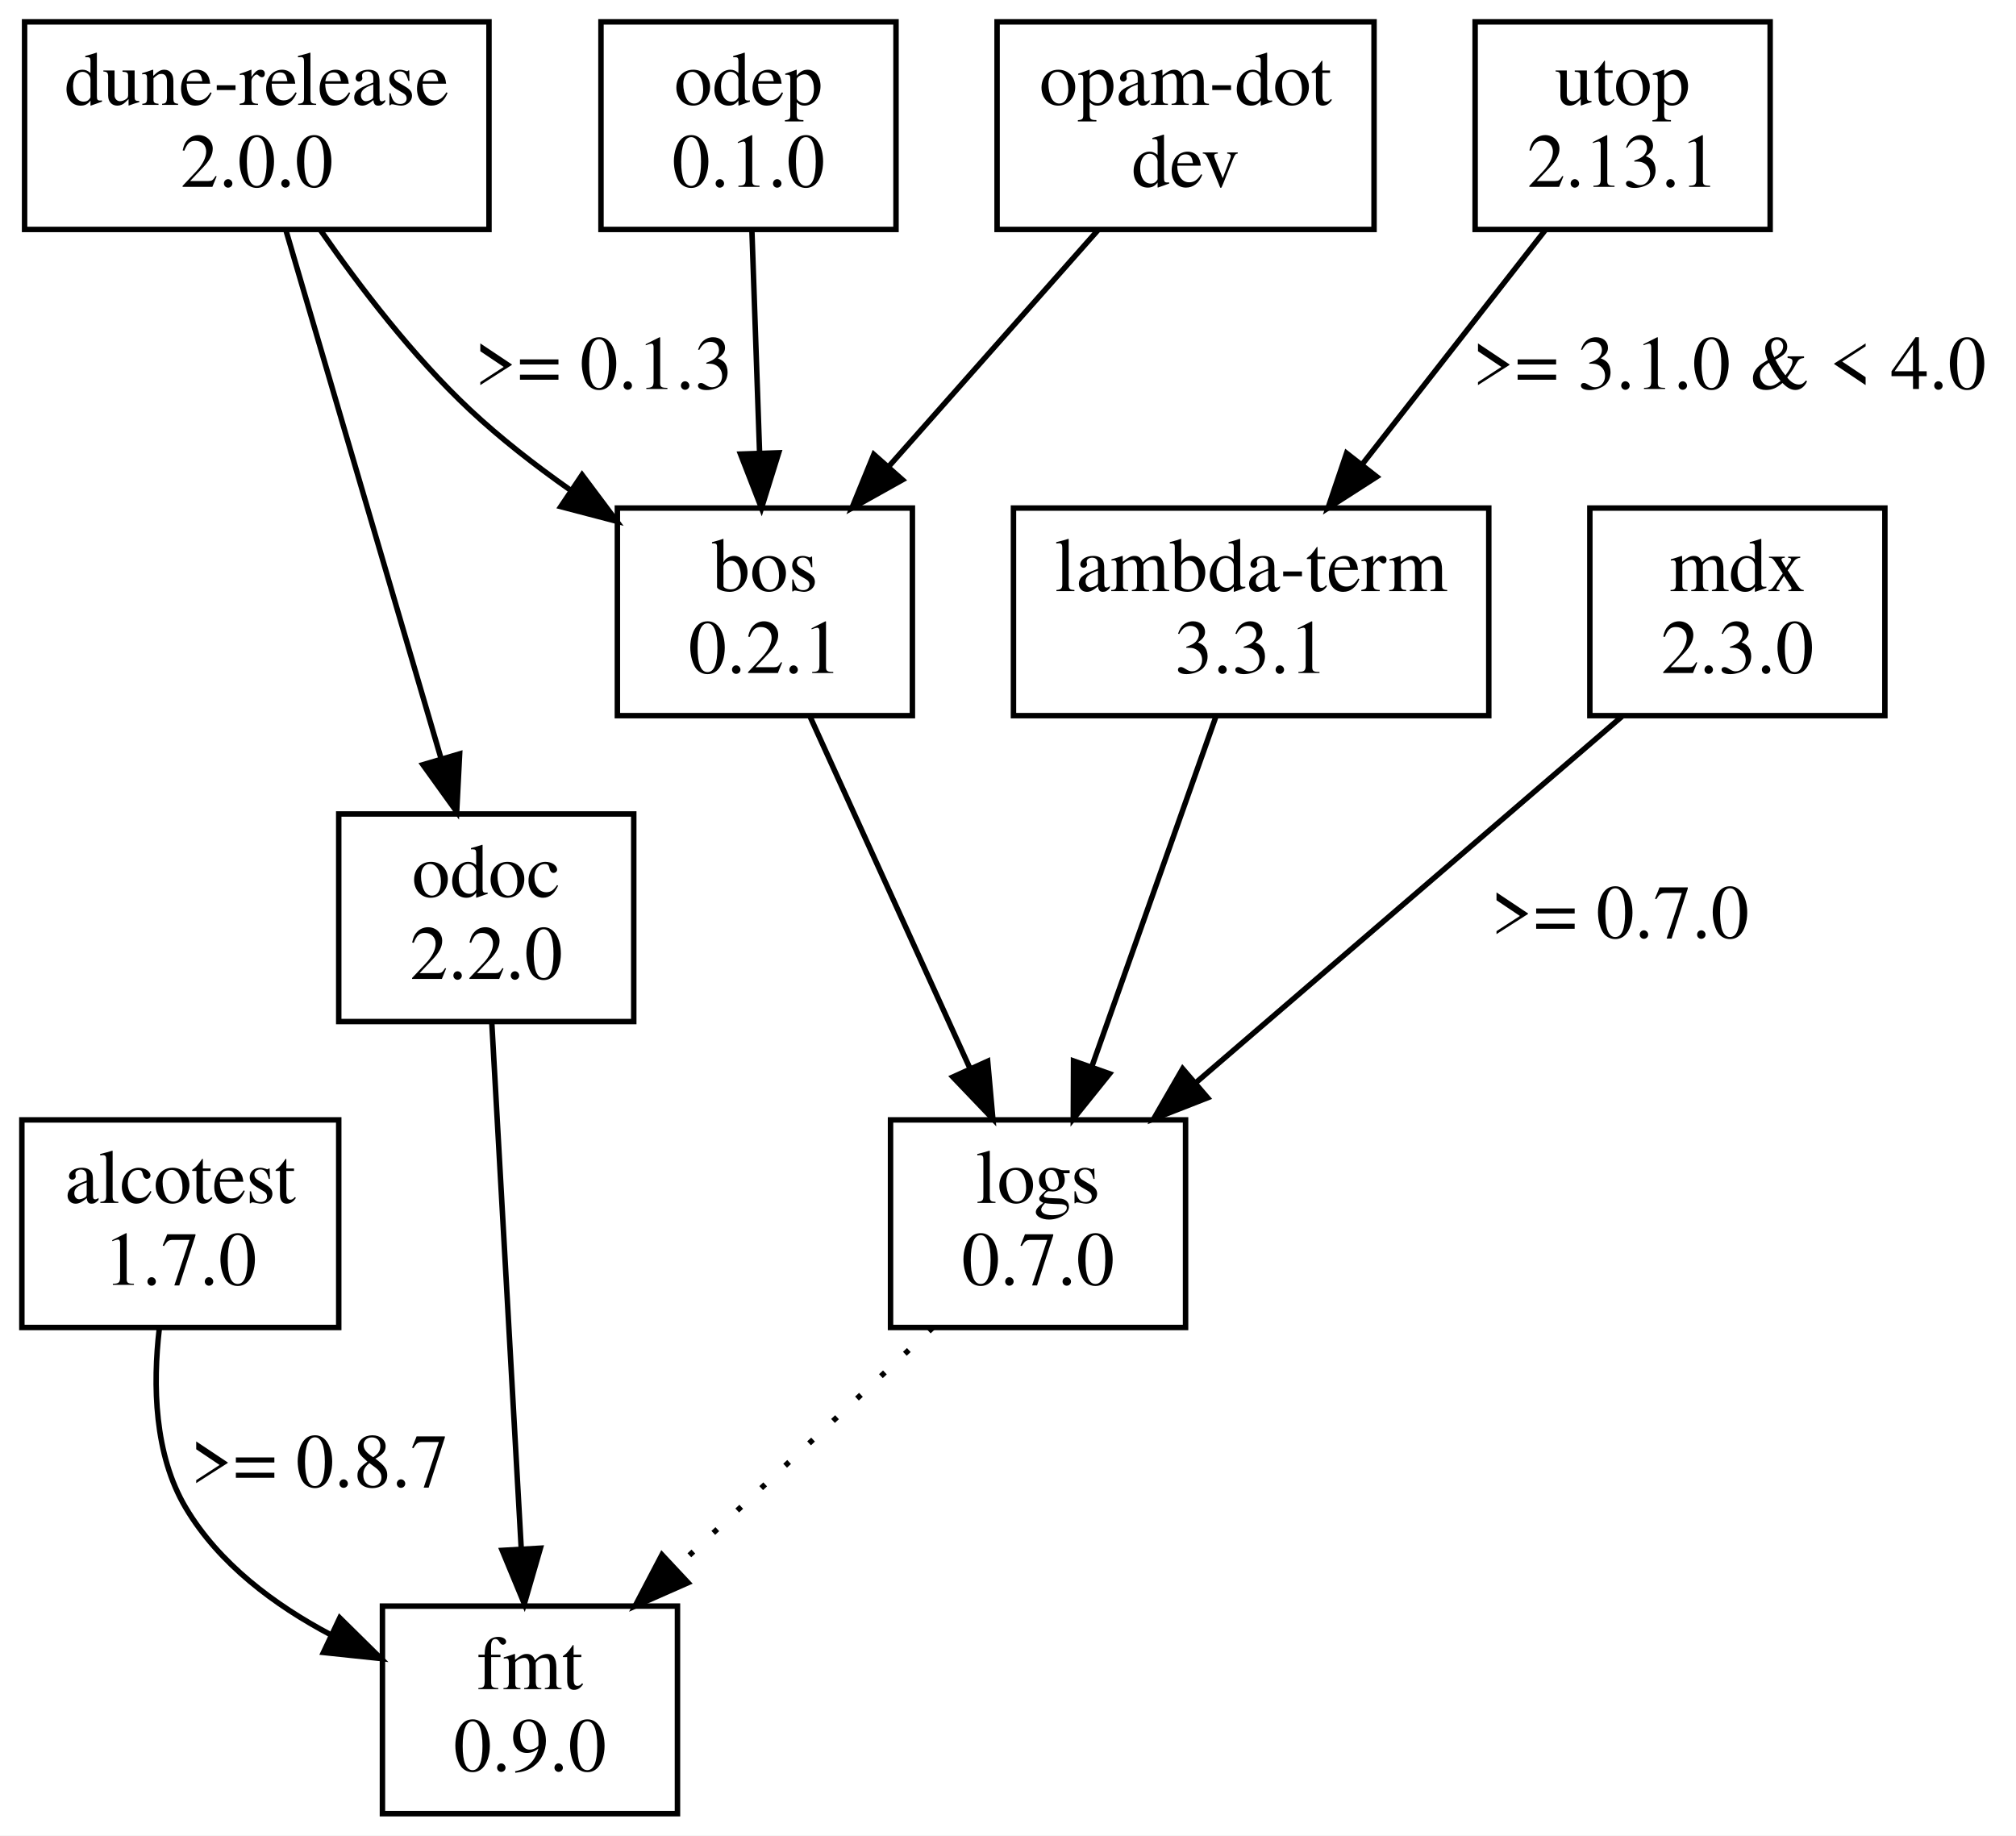
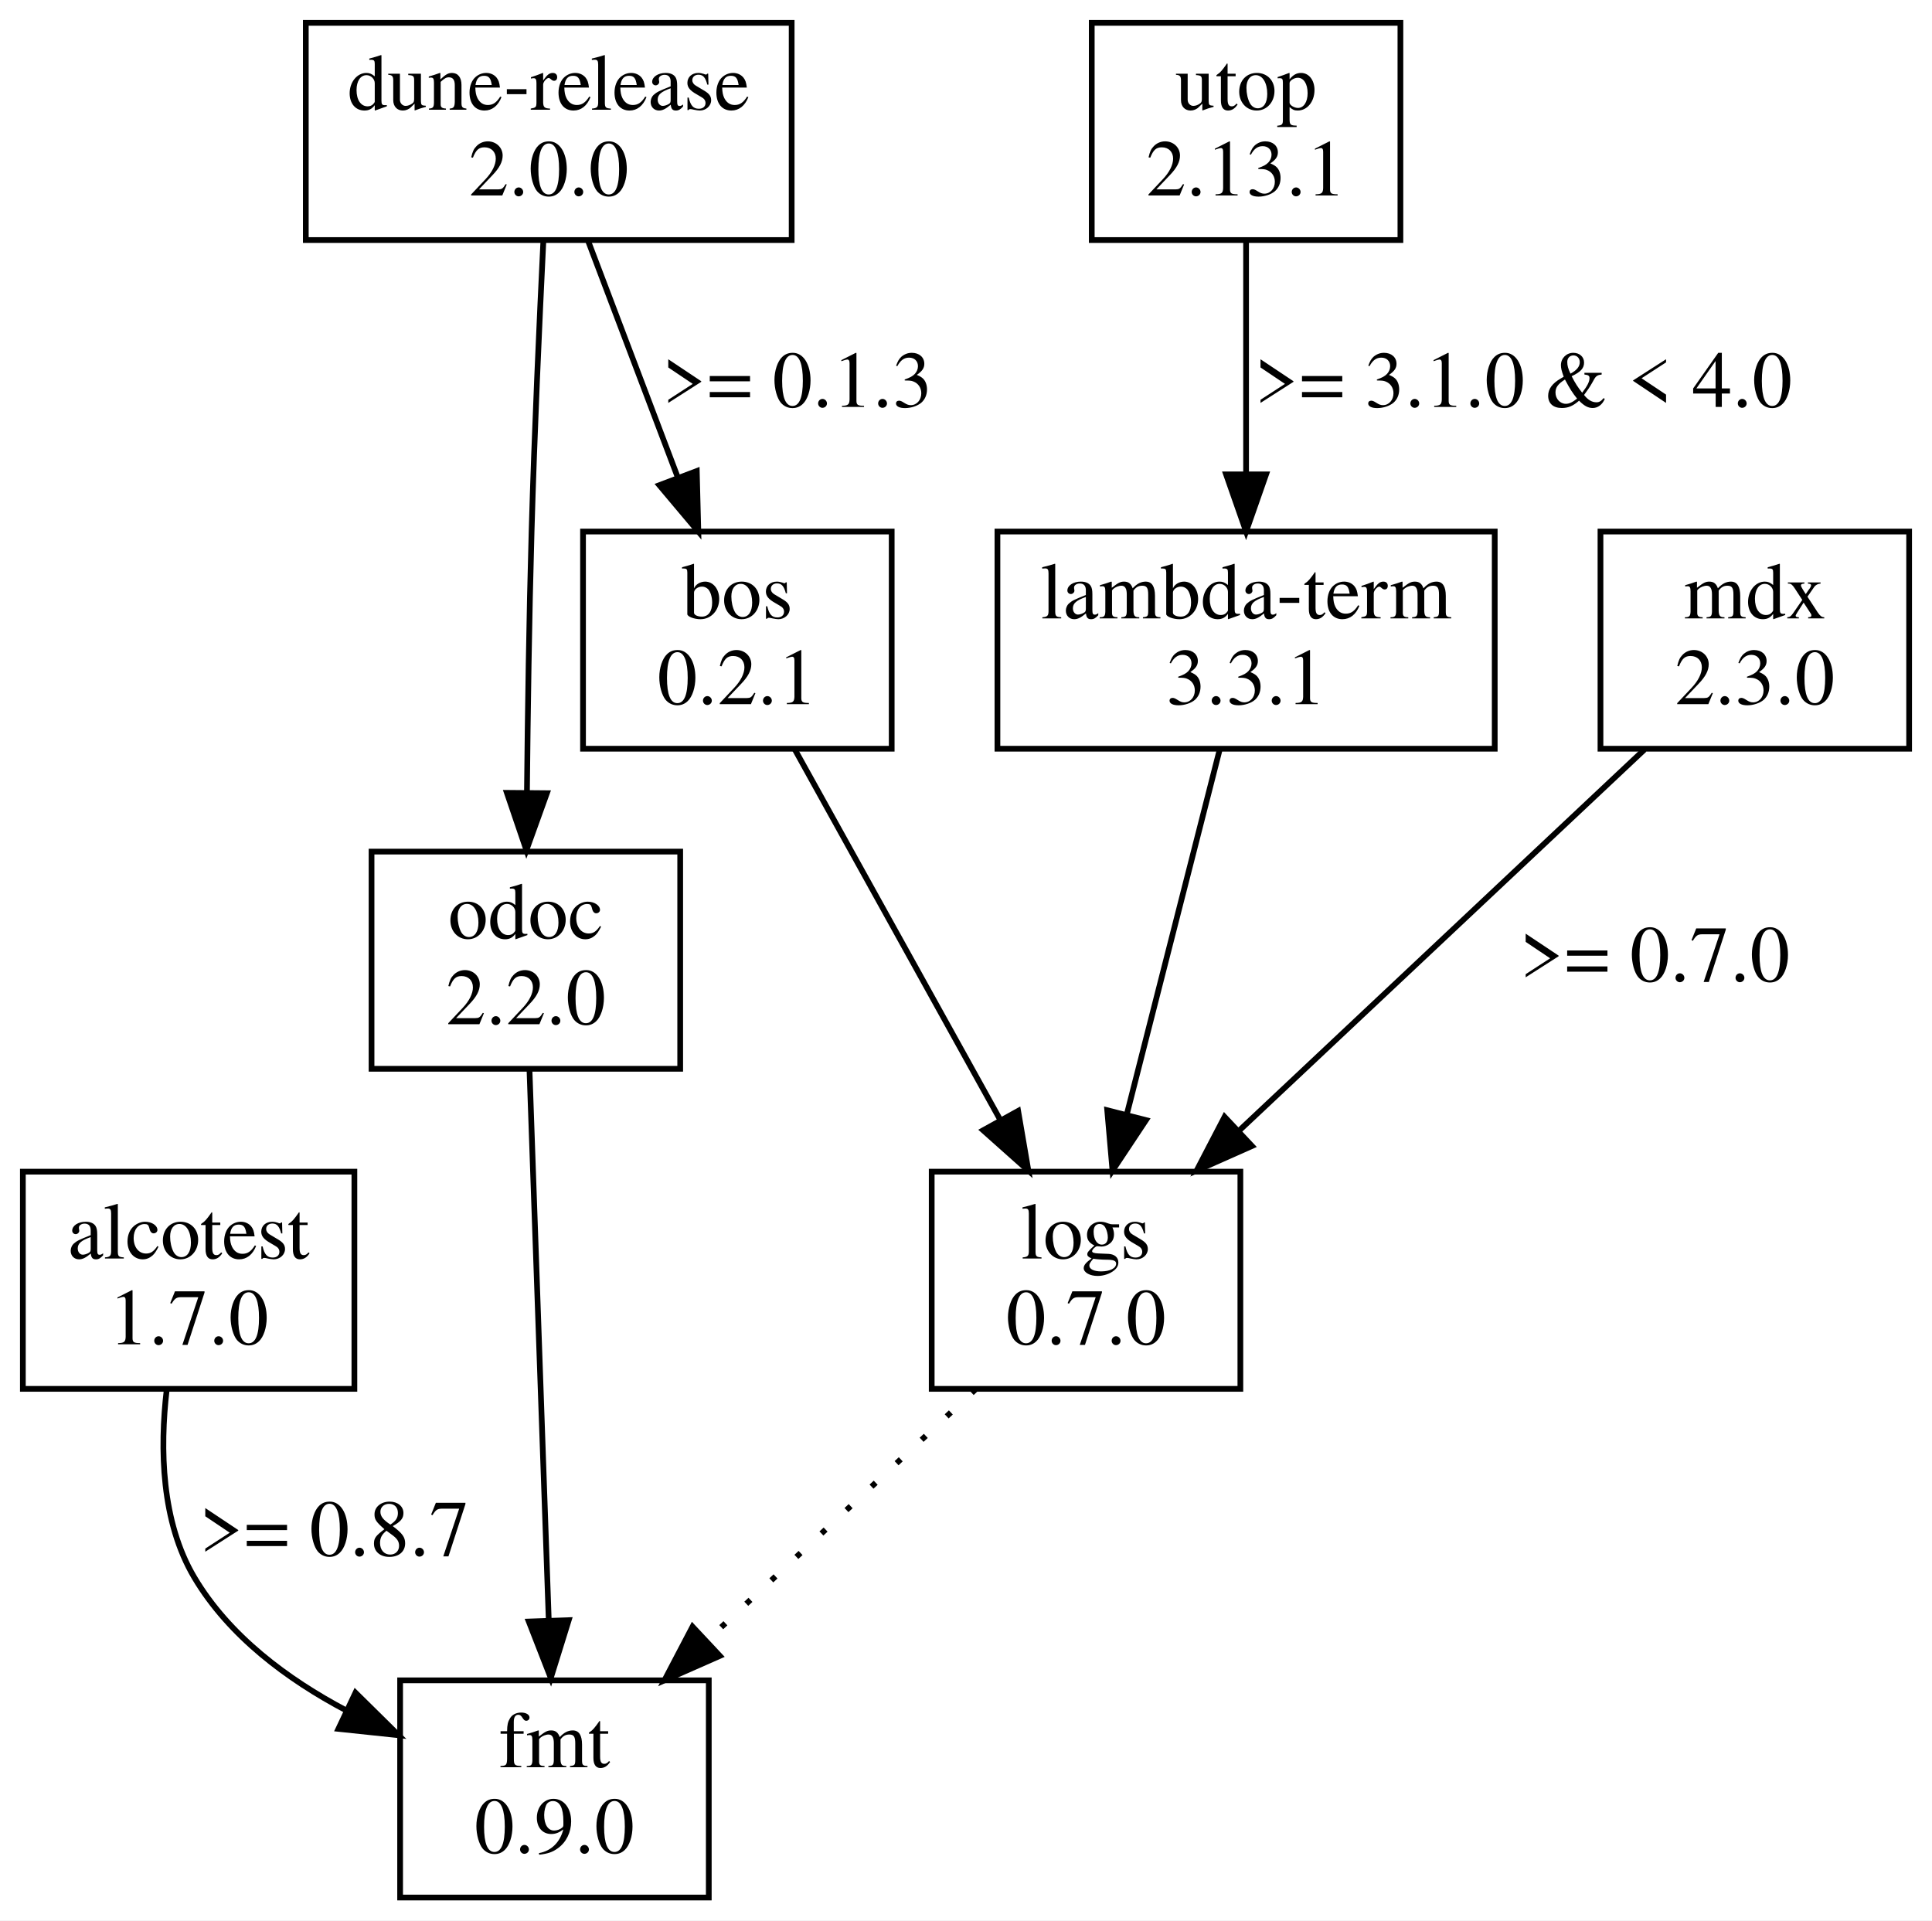
- <svg xmlns="http://www.w3.org/2000/svg" width="369pt" height="336pt" viewBox="0.00 0.00 369.00 336.00">
+ <svg xmlns="http://www.w3.org/2000/svg" width="338pt" height="336pt" viewBox="0.00 0.00 338.00 336.00">
  <g id="graph0" class="graph" transform="scale(1 1) rotate(0) translate(4 332)">
-     <polygon fill="white" stroke="transparent" points="-4,4 -4,-332 365,-332 365,4 -4,4" />
+     <polygon fill="white" stroke="transparent" points="-4,4 -4,-332 334,-332 334,4 -4,4" />
    <g id="node1" class="node">
      <polygon fill="none" stroke="black" points="58,-127 0,-127 0,-89 58,-89 58,-127" />
      <text text-anchor="middle" x="29" y="-111.8" font-family="Times,serif" font-size="14.00">alcotest</text>
      <text text-anchor="middle" x="29" y="-96.8" font-family="Times,serif" font-size="14.00">1.7.0</text>
    </g>
    <g id="node4" class="node">
      <polygon fill="none" stroke="black" points="120,-38 66,-38 66,0 120,0 120,-38" />
      <text text-anchor="middle" x="93" y="-22.8" font-family="Times,serif" font-size="14.00">fmt</text>
      <text text-anchor="middle" x="93" y="-7.8" font-family="Times,serif" font-size="14.00">0.9.0</text>
    </g>
    <g id="edge1" class="edge">
      <path fill="none" stroke="black" d="M25.16,-88.81C23.96,-78.5 24.21,-65.75 30,-56 36.07,-45.78 46.22,-38.2 56.62,-32.71" />
      <polygon fill="black" stroke="black" points="58.19,-35.84 65.73,-28.4 55.2,-29.51 58.19,-35.84" />
      <text text-anchor="middle" x="54.5" y="-59.8" font-family="Times,serif" font-size="14.00">&gt;= 0.8.7</text>
    </g>
    <g id="node2" class="node">
-       <polygon fill="none" stroke="black" points="163,-239 109,-239 109,-201 163,-201 163,-239" />
-       <text text-anchor="middle" x="136" y="-223.8" font-family="Times,serif" font-size="14.00">bos</text>
-       <text text-anchor="middle" x="136" y="-208.8" font-family="Times,serif" font-size="14.00">0.2.1</text>
+       <polygon fill="none" stroke="black" points="152,-239 98,-239 98,-201 152,-201 152,-239" />
+       <text text-anchor="middle" x="125" y="-223.8" font-family="Times,serif" font-size="14.00">bos</text>
+       <text text-anchor="middle" x="125" y="-208.8" font-family="Times,serif" font-size="14.00">0.2.1</text>
    </g>
    <g id="node6" class="node">
      <polygon fill="none" stroke="black" points="213,-127 159,-127 159,-89 213,-89 213,-127" />
      <text text-anchor="middle" x="186" y="-111.8" font-family="Times,serif" font-size="14.00">logs</text>
      <text text-anchor="middle" x="186" y="-96.8" font-family="Times,serif" font-size="14.00">0.7.0</text>
    </g>
    <g id="edge2" class="edge">
-       <path fill="none" stroke="black" d="M144.26,-200.84C152.22,-183.32 164.37,-156.58 173.52,-136.47" />
-       <polygon fill="black" stroke="black" points="176.78,-137.74 177.73,-127.19 170.41,-134.85 176.78,-137.74" />
+       <path fill="none" stroke="black" d="M135.07,-200.84C144.83,-183.24 159.75,-156.34 170.92,-136.19" />
+       <polygon fill="black" stroke="black" points="174.12,-137.63 175.91,-127.19 168,-134.24 174.12,-137.63" />
    </g>
    <g id="node3" class="node">
-       <polygon fill="none" stroke="black" points="85.5,-328 0.5,-328 0.5,-290 85.5,-290 85.5,-328" />
-       <text text-anchor="middle" x="43" y="-312.8" font-family="Times,serif" font-size="14.00">dune-release</text>
-       <text text-anchor="middle" x="43" y="-297.8" font-family="Times,serif" font-size="14.00">2.0.0</text>
+       <polygon fill="none" stroke="black" points="134.5,-328 49.5,-328 49.5,-290 134.5,-290 134.5,-328" />
+       <text text-anchor="middle" x="92" y="-312.8" font-family="Times,serif" font-size="14.00">dune-release</text>
+       <text text-anchor="middle" x="92" y="-297.8" font-family="Times,serif" font-size="14.00">2.0.0</text>
    </g>
    <g id="edge3" class="edge">
-       <path fill="none" stroke="black" d="M54.69,-289.82C61.84,-279.51 71.59,-266.76 82,-257 87.54,-251.81 93.9,-246.86 100.27,-242.38" />
-       <polygon fill="black" stroke="black" points="102.54,-245.07 108.89,-236.58 98.64,-239.26 102.54,-245.07" />
-       <text text-anchor="middle" x="106.5" y="-260.8" font-family="Times,serif" font-size="14.00">&gt;= 0.1.3</text>
+       <path fill="none" stroke="black" d="M98.84,-289.97C103.4,-277.96 109.47,-261.94 114.62,-248.36" />
+       <polygon fill="black" stroke="black" points="117.9,-249.59 118.17,-239 111.35,-247.11 117.9,-249.59" />
+       <text text-anchor="middle" x="135.5" y="-260.8" font-family="Times,serif" font-size="14.00">&gt;= 0.1.3</text>
    </g>
-     <g id="node9" class="node">
-       <polygon fill="none" stroke="black" points="112,-183 58,-183 58,-145 112,-145 112,-183" />
-       <text text-anchor="middle" x="85" y="-167.8" font-family="Times,serif" font-size="14.00">odoc</text>
-       <text text-anchor="middle" x="85" y="-152.8" font-family="Times,serif" font-size="14.00">2.2.0</text>
+     <g id="node8" class="node">
+       <polygon fill="none" stroke="black" points="115,-183 61,-183 61,-145 115,-145 115,-183" />
+       <text text-anchor="middle" x="88" y="-167.8" font-family="Times,serif" font-size="14.00">odoc</text>
+       <text text-anchor="middle" x="88" y="-152.8" font-family="Times,serif" font-size="14.00">2.2.0</text>
    </g>
    <g id="edge4" class="edge">
-       <path fill="none" stroke="black" d="M48.32,-289.89C55.48,-265.52 68.28,-221.94 76.7,-193.25" />
-       <polygon fill="black" stroke="black" points="80.13,-194 79.59,-183.42 73.41,-192.02 80.13,-194" />
+       <path fill="none" stroke="black" d="M91.06,-289.85C90.38,-275.93 89.49,-256.26 89,-239 88.57,-224 88.33,-207.29 88.19,-193.54" />
+       <polygon fill="black" stroke="black" points="91.68,-193.22 88.09,-183.25 84.68,-193.28 91.68,-193.22" />
    </g>
    <g id="node5" class="node">
-       <polygon fill="none" stroke="black" points="268.5,-239 181.5,-239 181.5,-201 268.5,-201 268.5,-239" />
-       <text text-anchor="middle" x="225" y="-223.8" font-family="Times,serif" font-size="14.00">lambda-term</text>
-       <text text-anchor="middle" x="225" y="-208.8" font-family="Times,serif" font-size="14.00">3.3.1</text>
+       <polygon fill="none" stroke="black" points="257.5,-239 170.5,-239 170.5,-201 257.5,-201 257.5,-239" />
+       <text text-anchor="middle" x="214" y="-223.8" font-family="Times,serif" font-size="14.00">lambda-term</text>
+       <text text-anchor="middle" x="214" y="-208.8" font-family="Times,serif" font-size="14.00">3.3.1</text>
    </g>
    <g id="edge5" class="edge">
-       <path fill="none" stroke="black" d="M218.56,-200.84C212.38,-183.4 202.96,-156.82 195.84,-136.74" />
-       <polygon fill="black" stroke="black" points="199.09,-135.45 192.45,-127.19 192.49,-137.79 199.09,-135.45" />
+       <path fill="none" stroke="black" d="M209.38,-200.84C204.96,-183.48 198.24,-157.07 193.13,-137.02" />
+       <polygon fill="black" stroke="black" points="196.49,-136.02 190.63,-127.19 189.71,-137.75 196.49,-136.02" />
    </g>
    <g id="edge6" class="edge">
      <path fill="none" stroke="black" stroke-dasharray="1,5" d="M166.73,-88.97C153.14,-76.26 134.75,-59.06 119.74,-45.02" />
      <polygon fill="black" stroke="black" points="121.94,-42.28 112.24,-38 117.16,-47.39 121.94,-42.28" />
    </g>
    <g id="node7" class="node">
-       <polygon fill="none" stroke="black" points="341,-239 287,-239 287,-201 341,-201 341,-239" />
-       <text text-anchor="middle" x="314" y="-223.8" font-family="Times,serif" font-size="14.00">mdx</text>
-       <text text-anchor="middle" x="314" y="-208.8" font-family="Times,serif" font-size="14.00">2.3.0</text>
+       <polygon fill="none" stroke="black" points="330,-239 276,-239 276,-201 330,-201 330,-239" />
+       <text text-anchor="middle" x="303" y="-223.8" font-family="Times,serif" font-size="14.00">mdx</text>
+       <text text-anchor="middle" x="303" y="-208.8" font-family="Times,serif" font-size="14.00">2.3.0</text>
    </g>
    <g id="edge7" class="edge">
-       <path fill="none" stroke="black" d="M292.86,-200.84C271.56,-182.52 238.52,-154.13 214.82,-133.76" />
-       <polygon fill="black" stroke="black" points="217.03,-131.05 207.17,-127.19 212.47,-136.36 217.03,-131.05" />
-       <text text-anchor="middle" x="292.5" y="-160.3" font-family="Times,serif" font-size="14.00">&gt;= 0.7.0</text>
-     </g>
-     <g id="node8" class="node">
-       <polygon fill="none" stroke="black" points="160,-328 106,-328 106,-290 160,-290 160,-328" />
-       <text text-anchor="middle" x="133" y="-312.8" font-family="Times,serif" font-size="14.00">odep</text>
-       <text text-anchor="middle" x="133" y="-297.8" font-family="Times,serif" font-size="14.00">0.1.0</text>
+       <path fill="none" stroke="black" d="M283.68,-200.84C264.37,-182.68 234.53,-154.62 212.91,-134.3" />
+       <polygon fill="black" stroke="black" points="215.03,-131.49 205.35,-127.19 210.24,-136.59 215.03,-131.49" />
+       <text text-anchor="middle" x="285.5" y="-160.3" font-family="Times,serif" font-size="14.00">&gt;= 0.7.0</text>
    </g>
    <g id="edge8" class="edge">
-       <path fill="none" stroke="black" d="M133.62,-289.97C134.03,-278.19 134.57,-262.56 135.03,-249.16" />
-       <polygon fill="black" stroke="black" points="138.53,-249.12 135.38,-239 131.54,-248.88 138.53,-249.12" />
+       <path fill="none" stroke="black" d="M88.63,-144.89C89.48,-120.63 91,-77.33 92,-48.63" />
+       <polygon fill="black" stroke="black" points="95.5,-48.53 92.36,-38.42 88.51,-48.29 95.5,-48.53" />
+     </g>
+     <g id="node9" class="node">
+       <polygon fill="none" stroke="black" points="241,-328 187,-328 187,-290 241,-290 241,-328" />
+       <text text-anchor="middle" x="214" y="-312.8" font-family="Times,serif" font-size="14.00">utop</text>
+       <text text-anchor="middle" x="214" y="-297.8" font-family="Times,serif" font-size="14.00">2.13.1</text>
    </g>
    <g id="edge9" class="edge">
-       <path fill="none" stroke="black" d="M86.01,-144.89C87.37,-120.63 89.79,-77.33 91.4,-48.63" />
-       <polygon fill="black" stroke="black" points="94.91,-48.6 91.97,-38.42 87.92,-48.2 94.91,-48.6" />
-     </g>
-     <g id="node10" class="node">
-       <polygon fill="none" stroke="black" points="247.5,-328 178.5,-328 178.5,-290 247.5,-290 247.5,-328" />
-       <text text-anchor="middle" x="213" y="-312.8" font-family="Times,serif" font-size="14.00">opam-dot</text>
-       <text text-anchor="middle" x="213" y="-297.8" font-family="Times,serif" font-size="14.00">dev</text>
-     </g>
-     <g id="edge10" class="edge">
-       <path fill="none" stroke="black" d="M197.05,-289.97C186,-277.49 171.13,-260.69 158.83,-246.79" />
-       <polygon fill="black" stroke="black" points="161.18,-244.17 151.93,-239 155.94,-248.81 161.18,-244.17" />
-     </g>
-     <g id="node11" class="node">
-       <polygon fill="none" stroke="black" points="320,-328 266,-328 266,-290 320,-290 320,-328" />
-       <text text-anchor="middle" x="293" y="-312.8" font-family="Times,serif" font-size="14.00">utop</text>
-       <text text-anchor="middle" x="293" y="-297.8" font-family="Times,serif" font-size="14.00">2.13.1</text>
-     </g>
-     <g id="edge11" class="edge">
-       <path fill="none" stroke="black" d="M278.91,-289.97C269.25,-277.61 256.27,-261 245.47,-247.18" />
-       <polygon fill="black" stroke="black" points="247.99,-244.73 239.07,-239 242.47,-249.04 247.99,-244.73" />
-       <text text-anchor="middle" x="312.5" y="-260.8" font-family="Times,serif" font-size="14.00">&gt;= 3.1.0 &amp; &lt; 4.0</text>
+       <path fill="none" stroke="black" d="M214,-289.97C214,-278.19 214,-262.56 214,-249.16" />
+       <polygon fill="black" stroke="black" points="217.5,-249 214,-239 210.5,-249 217.5,-249" />
+       <text text-anchor="middle" x="262.5" y="-260.8" font-family="Times,serif" font-size="14.00">&gt;= 3.1.0 &amp; &lt; 4.0</text>
    </g>
  </g>
</svg>
